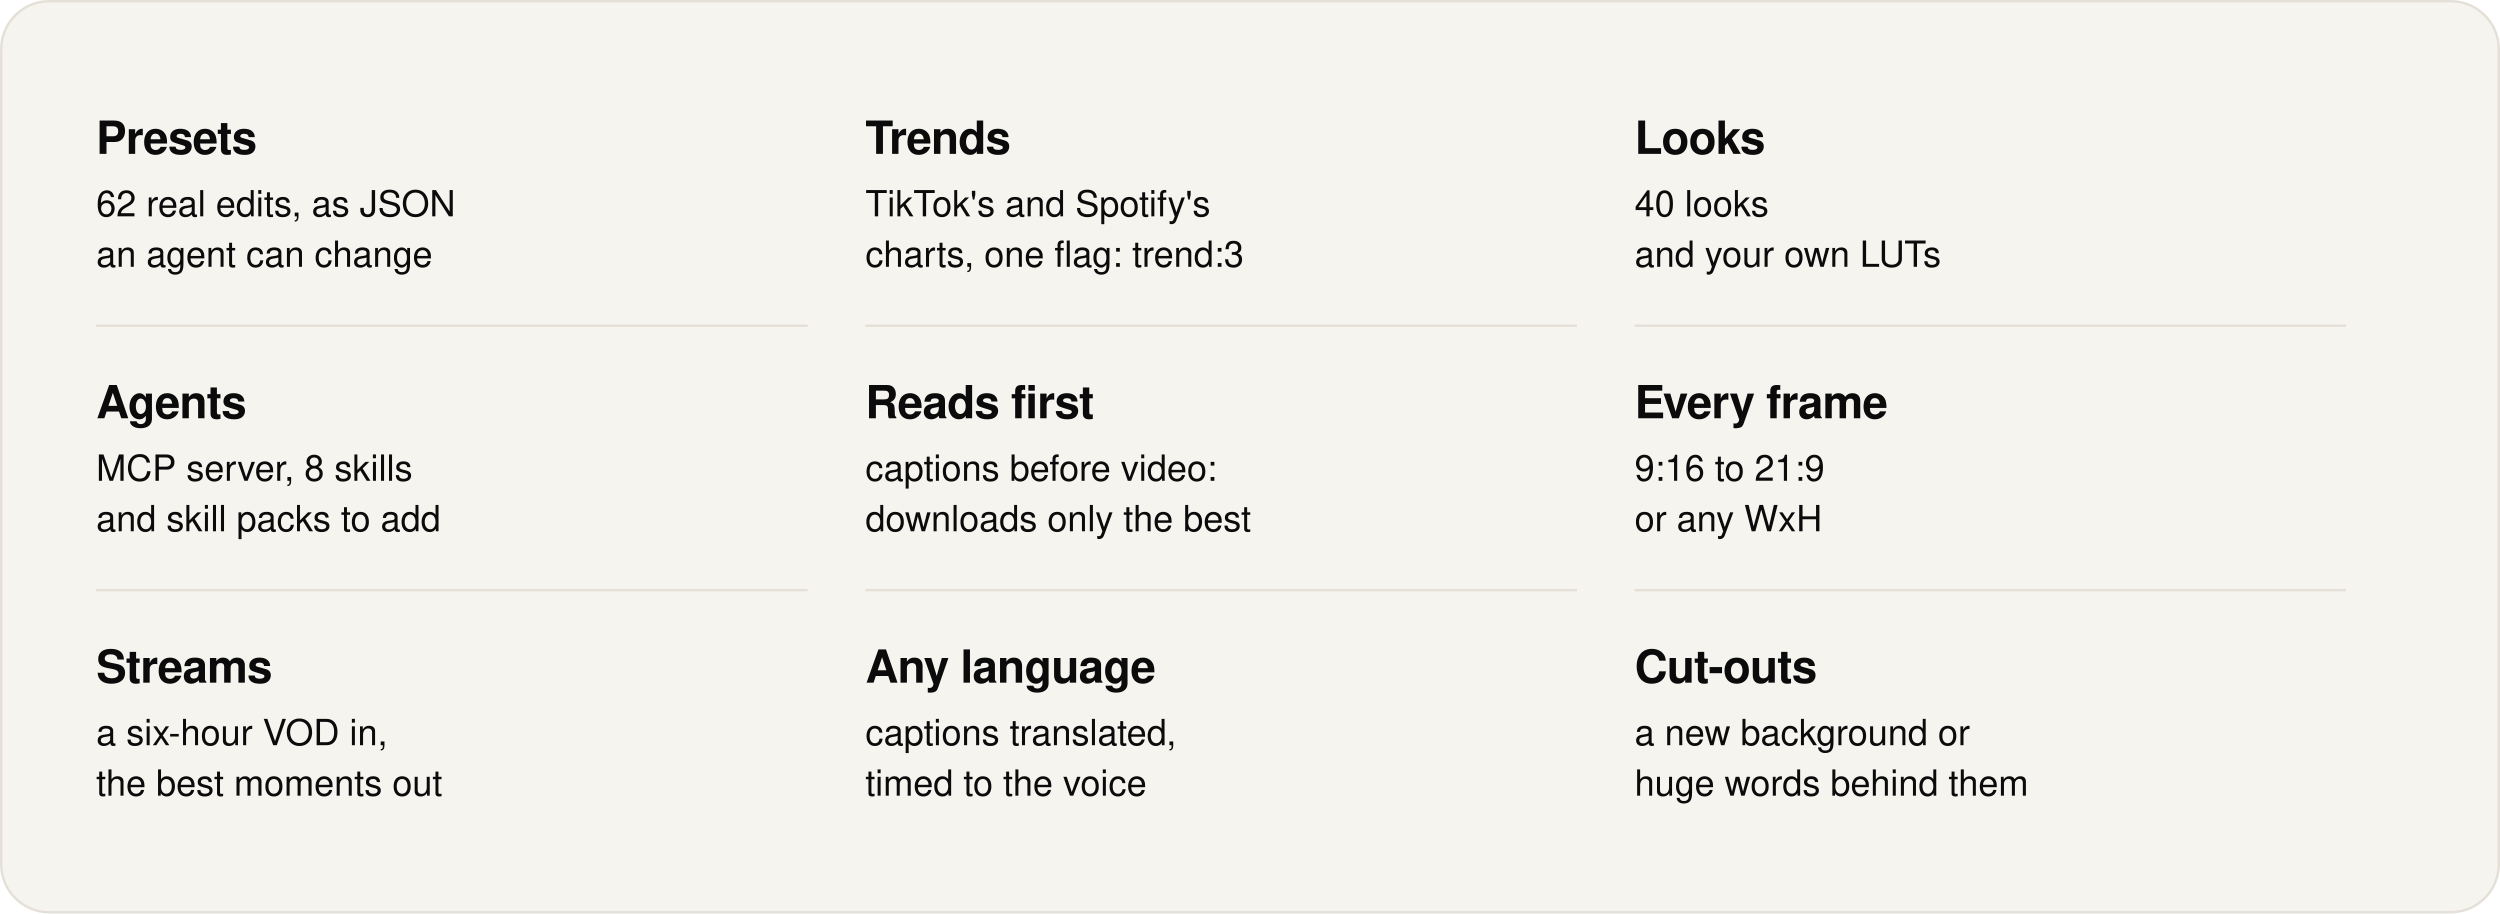
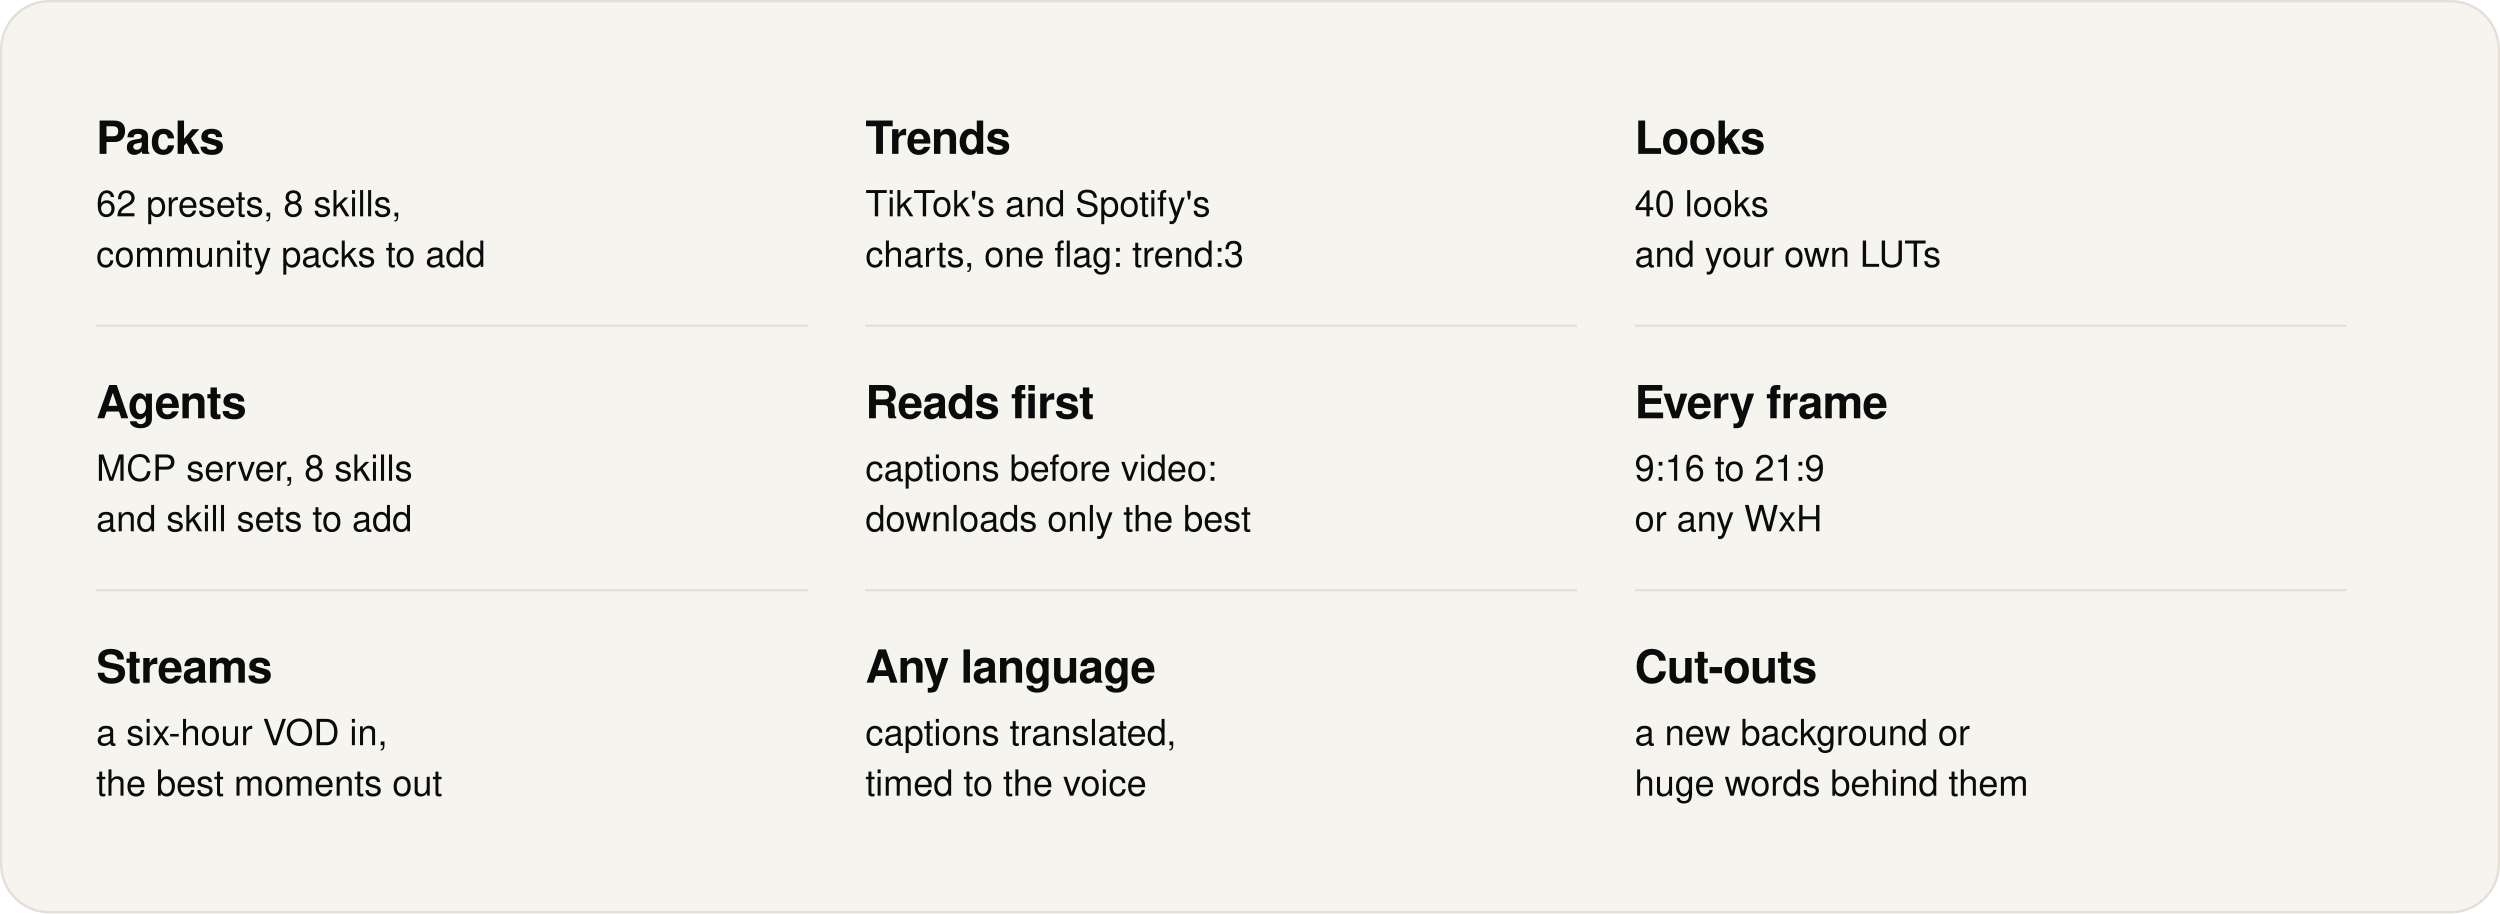
- <svg xmlns="http://www.w3.org/2000/svg" width="1040" height="380" viewBox="0 0 1040 380" role="img" aria-label="Presets, trends, looks, agents, reads captions first, every frame size, stream VODs into clips, captions in any language, the person cut out">
+ <svg xmlns="http://www.w3.org/2000/svg" width="1040" height="380" viewBox="0 0 1040 380" role="img" aria-label="Packs, trends, looks, agents, reads captions first, every frame size, stream VODs into clips, captions in any language, the person cut out">
  <rect x="0.5" y="0.5" width="1039" height="379" rx="20" fill="#F6F4EF" stroke="#E4E0D7" />
  <g transform="translate(40,40)">
-     <text x="0" y="24" font-family="Helvetica Neue, Helvetica, Arial, Liberation Sans, sans-serif" font-weight="700" font-size="19" fill="#0B0B0C" text-anchor="start" letter-spacing="-0.3">Presets</text>
-     <text x="0" y="50" font-family="Helvetica Neue, Helvetica, Arial, Liberation Sans, sans-serif" font-weight="300" font-size="15" fill="#0B0B0C" text-anchor="start" letter-spacing="0">62 real edits, as JSON</text>
-     <text x="0" y="71" font-family="Helvetica Neue, Helvetica, Arial, Liberation Sans, sans-serif" font-weight="300" font-size="15" fill="#0B0B0C" text-anchor="start" letter-spacing="0">an agent can change</text>
+     <text x="0" y="24" font-family="Helvetica Neue, Helvetica, Arial, Liberation Sans, sans-serif" font-weight="700" font-size="19" fill="#0B0B0C" text-anchor="start" letter-spacing="-0.3">Packs</text>
+     <text x="0" y="50" font-family="Helvetica Neue, Helvetica, Arial, Liberation Sans, sans-serif" font-weight="300" font-size="15" fill="#0B0B0C" text-anchor="start" letter-spacing="0">62 presets, 8 skills,</text>
+     <text x="0" y="71" font-family="Helvetica Neue, Helvetica, Arial, Liberation Sans, sans-serif" font-weight="300" font-size="15" fill="#0B0B0C" text-anchor="start" letter-spacing="0">community packs to add</text>
    <text x="320" y="24" font-family="Helvetica Neue, Helvetica, Arial, Liberation Sans, sans-serif" font-weight="700" font-size="19" fill="#0B0B0C" text-anchor="start" letter-spacing="-0.3">Trends</text>
    <text x="320" y="50" font-family="Helvetica Neue, Helvetica, Arial, Liberation Sans, sans-serif" font-weight="300" font-size="15" fill="#0B0B0C" text-anchor="start" letter-spacing="0">TikTok's and Spotify's</text>
    <text x="320" y="71" font-family="Helvetica Neue, Helvetica, Arial, Liberation Sans, sans-serif" font-weight="300" font-size="15" fill="#0B0B0C" text-anchor="start" letter-spacing="0">charts, one flag: trend:3</text>
    <text x="640" y="24" font-family="Helvetica Neue, Helvetica, Arial, Liberation Sans, sans-serif" font-weight="700" font-size="19" fill="#0B0B0C" text-anchor="start" letter-spacing="-0.3">Looks</text>
    <text x="640" y="50" font-family="Helvetica Neue, Helvetica, Arial, Liberation Sans, sans-serif" font-weight="300" font-size="15" fill="#0B0B0C" text-anchor="start" letter-spacing="0">40 looks</text>
    <text x="640" y="71" font-family="Helvetica Neue, Helvetica, Arial, Liberation Sans, sans-serif" font-weight="300" font-size="15" fill="#0B0B0C" text-anchor="start" letter-spacing="0">and your own LUTs</text>
    <line x1="0" y1="95.5" x2="296" y2="95.5" stroke="#E4E0D7" stroke-width="1" />
    <text x="0" y="134" font-family="Helvetica Neue, Helvetica, Arial, Liberation Sans, sans-serif" font-weight="700" font-size="19" fill="#0B0B0C" text-anchor="start" letter-spacing="-0.3">Agents</text>
    <text x="0" y="160" font-family="Helvetica Neue, Helvetica, Arial, Liberation Sans, sans-serif" font-weight="300" font-size="15" fill="#0B0B0C" text-anchor="start" letter-spacing="0">MCP server, 8 skills</text>
-     <text x="0" y="181" font-family="Helvetica Neue, Helvetica, Arial, Liberation Sans, sans-serif" font-weight="300" font-size="15" fill="#0B0B0C" text-anchor="start" letter-spacing="0">and skill packs to add</text>
+     <text x="0" y="181" font-family="Helvetica Neue, Helvetica, Arial, Liberation Sans, sans-serif" font-weight="300" font-size="15" fill="#0B0B0C" text-anchor="start" letter-spacing="0">and skill sets to add</text>
    <line x1="320" y1="95.5" x2="616" y2="95.5" stroke="#E4E0D7" stroke-width="1" />
    <text x="320" y="134" font-family="Helvetica Neue, Helvetica, Arial, Liberation Sans, sans-serif" font-weight="700" font-size="19" fill="#0B0B0C" text-anchor="start" letter-spacing="-0.3">Reads first</text>
    <text x="320" y="160" font-family="Helvetica Neue, Helvetica, Arial, Liberation Sans, sans-serif" font-weight="300" font-size="15" fill="#0B0B0C" text-anchor="start" letter-spacing="0">captions before video:</text>
    <text x="320" y="181" font-family="Helvetica Neue, Helvetica, Arial, Liberation Sans, sans-serif" font-weight="300" font-size="15" fill="#0B0B0C" text-anchor="start" letter-spacing="0">downloads only the best</text>
    <line x1="640" y1="95.5" x2="936" y2="95.5" stroke="#E4E0D7" stroke-width="1" />
    <text x="640" y="134" font-family="Helvetica Neue, Helvetica, Arial, Liberation Sans, sans-serif" font-weight="700" font-size="19" fill="#0B0B0C" text-anchor="start" letter-spacing="-0.3">Every frame</text>
    <text x="640" y="160" font-family="Helvetica Neue, Helvetica, Arial, Liberation Sans, sans-serif" font-weight="300" font-size="15" fill="#0B0B0C" text-anchor="start" letter-spacing="0">9:16 to 21:9</text>
    <text x="640" y="181" font-family="Helvetica Neue, Helvetica, Arial, Liberation Sans, sans-serif" font-weight="300" font-size="15" fill="#0B0B0C" text-anchor="start" letter-spacing="0">or any WxH</text>
    <line x1="0" y1="205.5" x2="296" y2="205.5" stroke="#E4E0D7" stroke-width="1" />
    <text x="0" y="244" font-family="Helvetica Neue, Helvetica, Arial, Liberation Sans, sans-serif" font-weight="700" font-size="19" fill="#0B0B0C" text-anchor="start" letter-spacing="-0.3">Streams</text>
    <text x="0" y="270" font-family="Helvetica Neue, Helvetica, Arial, Liberation Sans, sans-serif" font-weight="300" font-size="15" fill="#0B0B0C" text-anchor="start" letter-spacing="0">a six-hour VOD in,</text>
    <text x="0" y="291" font-family="Helvetica Neue, Helvetica, Arial, Liberation Sans, sans-serif" font-weight="300" font-size="15" fill="#0B0B0C" text-anchor="start" letter-spacing="0">the best moments out</text>
    <line x1="320" y1="205.5" x2="616" y2="205.5" stroke="#E4E0D7" stroke-width="1" />
    <text x="320" y="244" font-family="Helvetica Neue, Helvetica, Arial, Liberation Sans, sans-serif" font-weight="700" font-size="19" fill="#0B0B0C" text-anchor="start" letter-spacing="-0.3">Any language</text>
    <text x="320" y="270" font-family="Helvetica Neue, Helvetica, Arial, Liberation Sans, sans-serif" font-weight="300" font-size="15" fill="#0B0B0C" text-anchor="start" letter-spacing="0">captions translated,</text>
    <text x="320" y="291" font-family="Helvetica Neue, Helvetica, Arial, Liberation Sans, sans-serif" font-weight="300" font-size="15" fill="#0B0B0C" text-anchor="start" letter-spacing="0">timed to the voice</text>
    <line x1="640" y1="205.5" x2="936" y2="205.5" stroke="#E4E0D7" stroke-width="1" />
    <text x="640" y="244" font-family="Helvetica Neue, Helvetica, Arial, Liberation Sans, sans-serif" font-weight="700" font-size="19" fill="#0B0B0C" text-anchor="start" letter-spacing="-0.3">Cut-outs</text>
    <text x="640" y="270" font-family="Helvetica Neue, Helvetica, Arial, Liberation Sans, sans-serif" font-weight="300" font-size="15" fill="#0B0B0C" text-anchor="start" letter-spacing="0">a new background or</text>
    <text x="640" y="291" font-family="Helvetica Neue, Helvetica, Arial, Liberation Sans, sans-serif" font-weight="300" font-size="15" fill="#0B0B0C" text-anchor="start" letter-spacing="0">huge words behind them</text>
  </g>
</svg>
